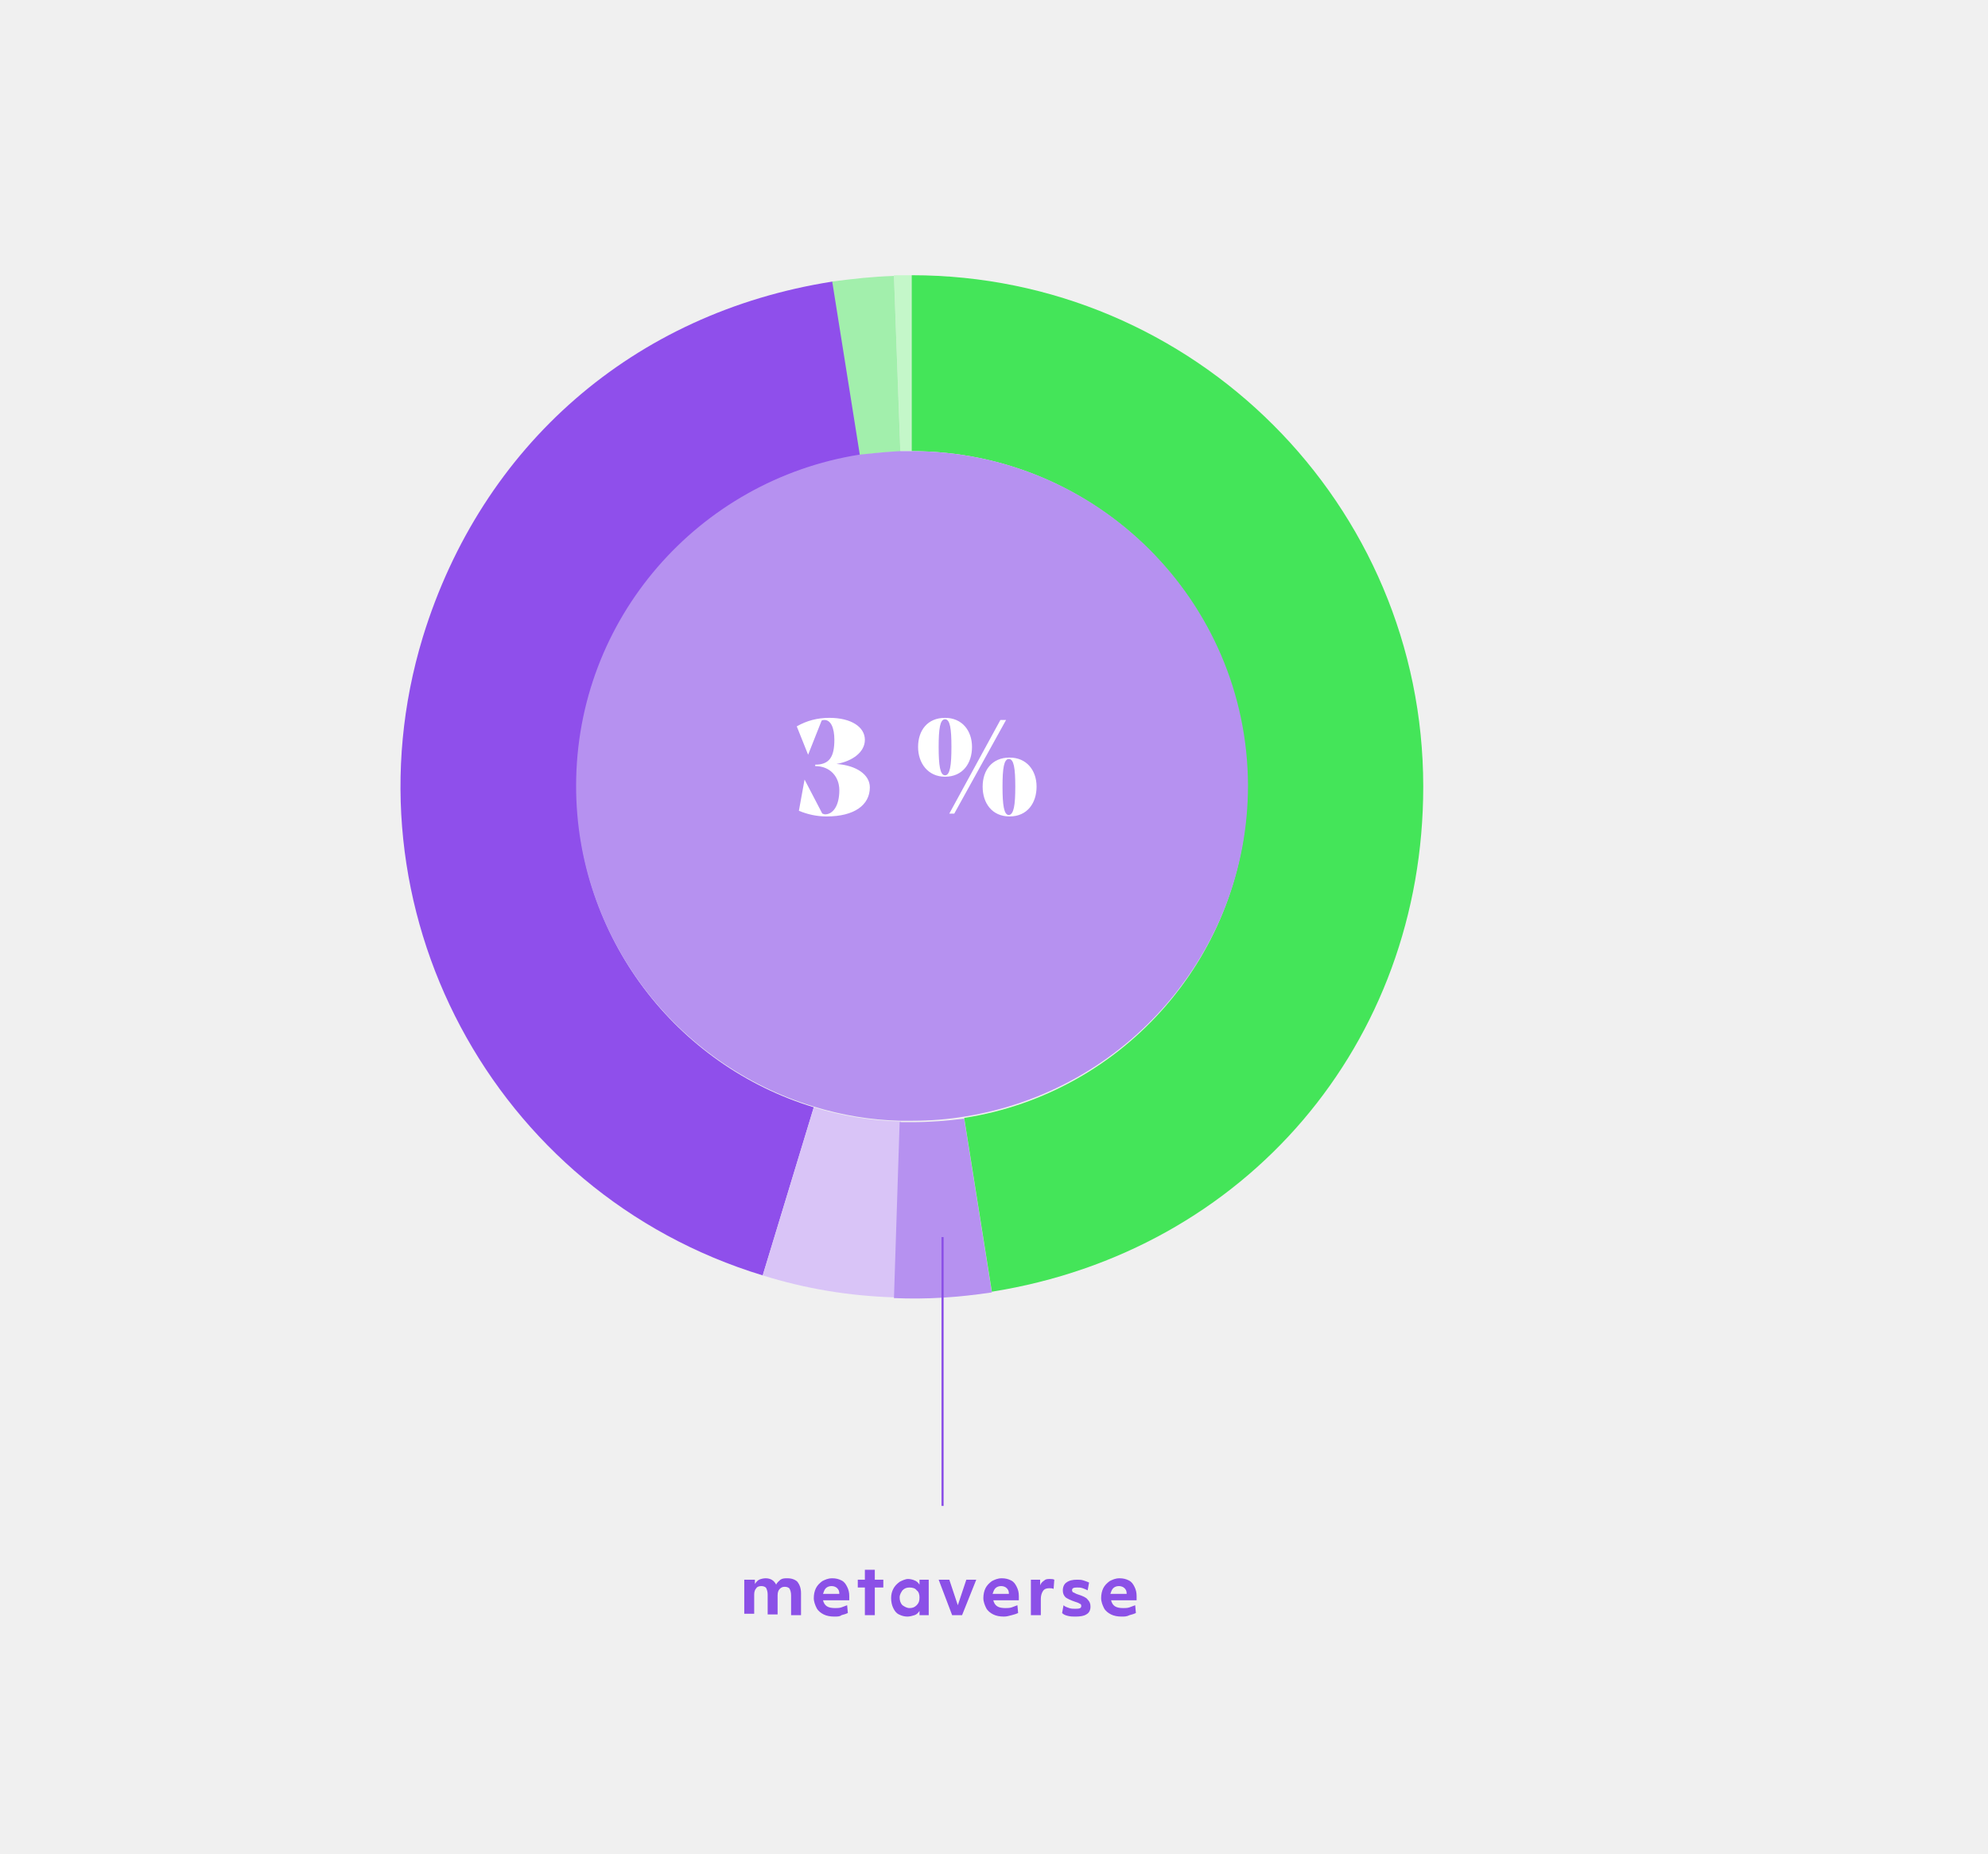
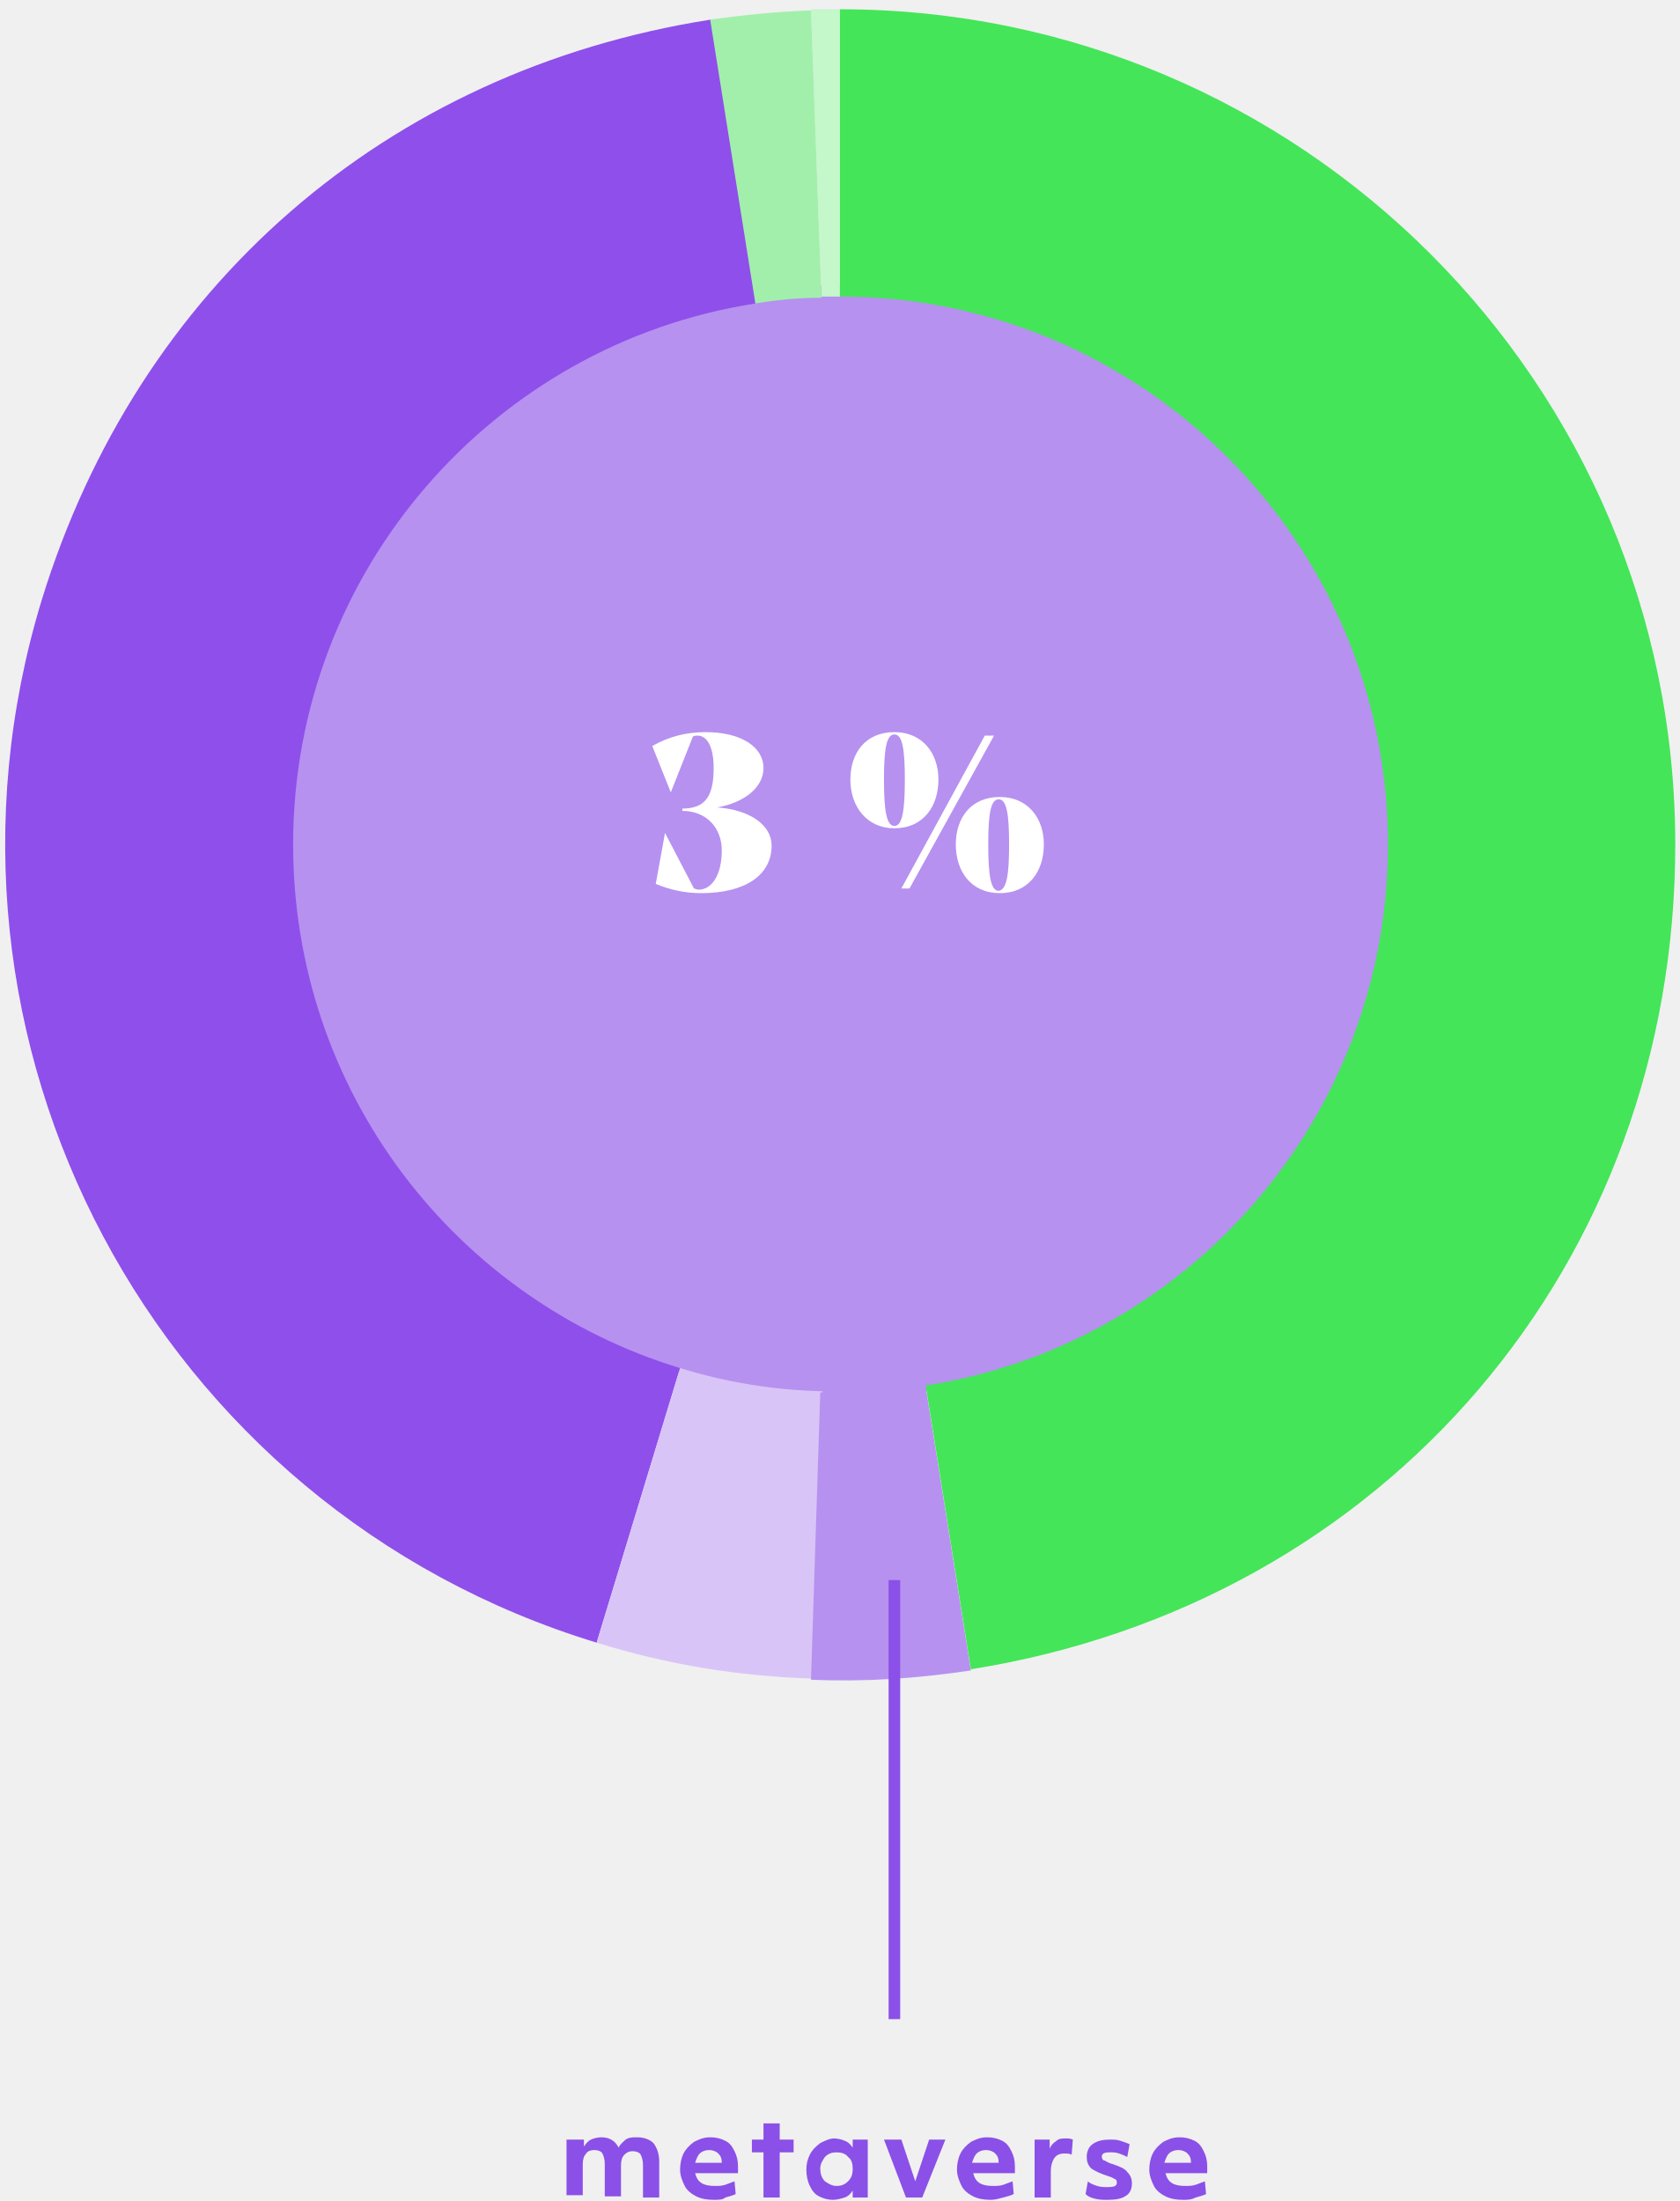
- <svg xmlns="http://www.w3.org/2000/svg" version="1.1" id="Calque_1 sixth" x="0px" y="0px" viewBox="0 0 280.2 261.3" style="enable-background:new 0 0 280.2 261.3;" xml:space="preserve">
-   <style type="text/css">
- 	.st0{fill:#C4F7C9;}
- 	.st1{fill:#A2EFAC;}
- 	.st2{fill:#8F4FEB;}
- 	.st3{fill:#D9C4F7;}
- 	.st4{fill:#B691F0;}
- 	.st5{fill:#44E559;}
- 	.st6{fill:#8B50E7;}
- 	.st7{fill:#FFFFFF;}
- </style>
-   <g>
-     <path class="st0" d="M128.5,63.6V38.8c-0.8,0-1.8,0-2.5,0l0.9,24.8C127.4,63.6,128,63.6,128.5,63.6z" />
-     <path class="st1" d="M126.9,63.7L126,38.9c-3.1,0.1-5.7,0.4-8.8,0.8l3.9,24.5C123,63.9,124.9,63.7,126.9,63.7z" />
-     <path class="st2" d="M81.3,110.9c0-23.6,17.3-43.2,39.9-46.7l-3.9-24.5c-28,4.4-49.4,23.1-57.7,50.1c-11.6,38.1,9.8,78.4,47.9,90   l7.2-23.7C95.3,150.2,81.3,132.2,81.3,110.9z" />
-     <path class="st3" d="M114.7,156.1l-7.2,23.7c6.1,1.9,12.2,2.9,18.6,3.1l0.9-24.8C122.7,158,118.6,157.3,114.7,156.1z" />
-     <path class="st4" d="M128.5,158.2c-0.6,0-1.1,0-1.7,0L126,183c4.7,0.2,9.1-0.1,13.8-0.8l-3.9-24.5   C133.5,158,131.1,158.2,128.5,158.2z" />
-     <path class="st5" d="M128.5,38.8v24.8c26.1,0,47.3,21.2,47.3,47.3c0,23.6-17.3,43.2-39.9,46.7l3.9,24.5c35.8-5.7,60.8-35,60.8-71.2   C200.6,71.1,168.3,38.8,128.5,38.8z" />
-     <path class="st4" d="M128.5,63.6c-0.6,0-1.1,0-1.7,0c-1.9,0.1-3.9,0.3-5.7,0.5c-22.6,3.6-39.9,23.1-39.9,46.7   c0,21.3,14.1,39.3,33.5,45.2c3.9,1.2,8,1.9,12.2,2c0.5,0,1.1,0,1.7,0c2.5,0,5-0.2,7.4-0.6c22.6-3.6,39.9-23.1,39.9-46.7   C175.8,84.8,154.7,63.6,128.5,63.6z" />
-   </g>
-   <g>
-     <g>
-       <path class="st6" d="M105.1,222.7h1.3l0,0.6c0.2-0.3,0.4-0.5,0.6-0.6s0.6-0.2,0.9-0.2c0.7,0,1.2,0.3,1.5,0.9    c0.1-0.3,0.4-0.5,0.6-0.7c0.3-0.2,0.6-0.2,1-0.2c0.6,0,1.1,0.2,1.4,0.5c0.3,0.4,0.5,0.9,0.5,1.6v3.1h-1.4v-2.8    c0-0.4-0.1-0.7-0.2-0.9c-0.1-0.2-0.4-0.3-0.7-0.3c-0.3,0-0.5,0.1-0.7,0.3c-0.2,0.2-0.3,0.5-0.3,0.9v2.7h-1.4v-2.8    c0-0.4-0.1-0.7-0.2-0.9c-0.1-0.2-0.4-0.3-0.7-0.3s-0.6,0.1-0.7,0.3c-0.2,0.2-0.3,0.5-0.3,0.9v2.7h-1.4V222.7z" />
-       <path class="st6" d="M117.6,227.9c-0.6,0-1.1-0.1-1.5-0.3c-0.4-0.2-0.8-0.5-1-0.9c-0.2-0.4-0.4-0.9-0.4-1.4c0-0.5,0.1-1,0.3-1.4    c0.2-0.4,0.5-0.7,0.9-1c0.4-0.2,0.8-0.4,1.4-0.4c0.5,0,0.9,0.1,1.3,0.3c0.4,0.2,0.6,0.5,0.8,0.9c0.2,0.4,0.3,0.8,0.3,1.3    c0,0.2,0,0.4,0,0.6H116c0.2,0.8,0.7,1.1,1.7,1.1c0.3,0,0.6,0,0.9-0.1c0.3-0.1,0.5-0.2,0.8-0.3l0.1,1.1c-0.2,0.1-0.5,0.2-0.9,0.3    C118.4,227.9,118,227.9,117.6,227.9z M118.3,224.7c0-0.4-0.1-0.6-0.3-0.8c-0.2-0.2-0.5-0.3-0.8-0.3c-0.3,0-0.6,0.1-0.8,0.3    c-0.2,0.2-0.3,0.5-0.4,0.8H118.3z" />
-       <path class="st6" d="M121.9,223.8h-1v-1.1h1v-1.4h1.4v1.4h1.2v1.1h-1.2v3.9h-1.4V223.8z" />
-       <path class="st6" d="M127.9,227.9c-0.4,0-0.8-0.1-1.2-0.3c-0.4-0.2-0.6-0.5-0.8-0.9c-0.2-0.4-0.3-0.9-0.3-1.4    c0-0.5,0.1-0.9,0.3-1.3c0.2-0.4,0.5-0.7,0.9-1c0.4-0.2,0.8-0.4,1.2-0.4c0.3,0,0.7,0.1,0.9,0.2c0.3,0.1,0.5,0.3,0.7,0.6l0-0.7h1.3    v5h-1.3l0-0.6c-0.2,0.3-0.4,0.5-0.7,0.6C128.6,227.8,128.2,227.9,127.9,227.9z M128.2,226.7c0.4,0,0.7-0.1,1-0.4    c0.3-0.3,0.4-0.6,0.4-1.1c0-0.4-0.1-0.8-0.4-1c-0.2-0.3-0.6-0.4-1-0.4c-0.4,0-0.7,0.1-1,0.4c-0.2,0.3-0.4,0.6-0.4,1    c0,0.4,0.1,0.8,0.4,1.1C127.5,226.5,127.8,226.7,128.2,226.7z" />
-       <path class="st6" d="M132.3,222.7h1.5l1.2,3.6l1.2-3.6h1.4l-2,5h-1.4L132.3,222.7z" />
-       <path class="st6" d="M141.5,227.9c-0.6,0-1.1-0.1-1.5-0.3c-0.4-0.2-0.8-0.5-1-0.9c-0.2-0.4-0.4-0.9-0.4-1.4c0-0.5,0.1-1,0.3-1.4    c0.2-0.4,0.5-0.7,0.9-1c0.4-0.2,0.8-0.4,1.4-0.4c0.5,0,0.9,0.1,1.3,0.3c0.4,0.2,0.6,0.5,0.8,0.9c0.2,0.4,0.3,0.8,0.3,1.3    c0,0.2,0,0.4,0,0.6h-3.6c0.2,0.8,0.7,1.1,1.7,1.1c0.3,0,0.6,0,0.9-0.1c0.3-0.1,0.5-0.2,0.8-0.3l0.1,1.1c-0.2,0.1-0.5,0.2-0.9,0.3    S141.9,227.9,141.5,227.9z M142.2,224.7c0-0.4-0.1-0.6-0.3-0.8c-0.2-0.2-0.5-0.3-0.8-0.3c-0.3,0-0.6,0.1-0.8,0.3    c-0.2,0.2-0.3,0.5-0.4,0.8H142.2z" />
-       <path class="st6" d="M145.3,222.7h1.3l0,0.8c0.1-0.3,0.3-0.5,0.6-0.7c0.2-0.2,0.5-0.2,0.8-0.2c0.2,0,0.4,0,0.6,0.1l-0.1,1.3    c-0.2-0.1-0.4-0.1-0.6-0.1c-0.4,0-0.7,0.1-0.9,0.4c-0.2,0.3-0.3,0.7-0.3,1.1v2.3h-1.4V222.7z" />
-       <path class="st6" d="M151.6,227.9c-0.4,0-0.7,0-1.1-0.1s-0.6-0.2-0.8-0.4l0.2-1.1c0.2,0.2,0.5,0.3,0.8,0.4    c0.3,0.1,0.6,0.1,0.9,0.1c0.6,0,0.8-0.1,0.8-0.4c0-0.2-0.1-0.3-0.2-0.3c-0.1-0.1-0.4-0.2-0.7-0.3c-0.6-0.2-1-0.4-1.3-0.6    c-0.3-0.3-0.4-0.6-0.4-1c0-0.5,0.2-0.9,0.5-1.1c0.4-0.3,0.9-0.4,1.5-0.4c0.3,0,0.6,0,0.9,0.1c0.3,0.1,0.6,0.2,0.8,0.3l-0.2,1.1    c-0.2-0.1-0.4-0.2-0.7-0.3c-0.3-0.1-0.5-0.1-0.8-0.1c-0.5,0-0.7,0.1-0.7,0.4c0,0.1,0.1,0.3,0.2,0.3s0.3,0.2,0.7,0.3    c0.6,0.2,1.1,0.4,1.3,0.7c0.3,0.3,0.4,0.6,0.4,1c0,0.5-0.2,0.9-0.6,1.1C152.8,227.8,152.3,227.9,151.6,227.9z" />
-       <path class="st6" d="M158.1,227.9c-0.6,0-1.1-0.1-1.5-0.3c-0.4-0.2-0.8-0.5-1-0.9c-0.2-0.4-0.4-0.9-0.4-1.4c0-0.5,0.1-1,0.3-1.4    c0.2-0.4,0.5-0.7,0.9-1c0.4-0.2,0.8-0.4,1.4-0.4c0.5,0,0.9,0.1,1.3,0.3c0.4,0.2,0.6,0.5,0.8,0.9c0.2,0.4,0.3,0.8,0.3,1.3    c0,0.2,0,0.4,0,0.6h-3.6c0.2,0.8,0.7,1.1,1.7,1.1c0.3,0,0.6,0,0.9-0.1c0.3-0.1,0.5-0.2,0.8-0.3l0.1,1.1c-0.2,0.1-0.5,0.2-0.9,0.3    C158.8,227.9,158.5,227.9,158.1,227.9z M158.8,224.7c0-0.4-0.1-0.6-0.3-0.8c-0.2-0.2-0.5-0.3-0.8-0.3c-0.3,0-0.6,0.1-0.8,0.3    c-0.2,0.2-0.3,0.5-0.4,0.8H158.8z" />
+ <svg xmlns="http://www.w3.org/2000/svg" id="METAVERSE" mobilanim="none" width="145px" height="190px" viewBox="0 0 145 190" version="1.1">
+   <g id="Welcome" stroke="none" stroke-width="1" fill="none" fill-rule="evenodd">
+     <g id="INFOGRAPHIE_2.6" fill-rule="nonzero">
+       <g id="Group">
+         <path d="M72.849,24.6 C72.241,24.6 71.734,24.6 71.126,24.6 C69.2,24.702 67.172,24.905 65.348,25.108 C42.437,28.769 24.9,48.6 24.9,72.6 C24.9,94.261 39.194,112.566 58.86,118.566 C62.813,119.786 66.97,120.498 71.227,120.6 C71.734,120.6 72.342,120.6 72.951,120.6 C75.485,120.6 78.019,120.397 80.452,119.99 C103.363,116.329 120.9,96.498 120.9,72.498 C120.799,46.159 99.409,24.6 72.849,24.6 Z" id="Path" fill="#B691F0" />
+         <path d="M72.5,25.6 L72.5,0.8 C71.7,0.8 70.7,0.8 70,0.8 L70.9,25.6 C71.4,25.6 72,25.6 72.5,25.6 Z" id="Path" fill="#C4F7C9" />
+         <path d="M70.9,25.7 L70,0.9 C66.9,1 64.3,1.3 61.2,1.7 L65.1,26.2 C67,25.9 68.9,25.7 70.9,25.7 Z" id="Path" fill="#A2EFAC" />
+         <path d="M25.3,72.9 C25.3,49.3 42.6,29.7 65.2,26.2 L61.3,1.7 C33.3,6.1 11.9,24.8 3.6,51.8 C-8,89.9 13.4,130.2 51.5,141.8 L58.7,118.1 C39.3,112.2 25.3,94.2 25.3,72.9 Z" id="Path" fill="#8F4FEB" />
+         <path d="M58.7,118.1 L51.5,141.8 C57.6,143.7 63.7,144.7 70.1,144.9 L71,120.1 C66.7,120 62.6,119.3 58.7,118.1 Z" id="Path" fill="#D9C4F7" />
+         <path d="M72.5,120.2 C71.9,120.2 71.4,120.2 70.8,120.2 L70,145 C74.7,145.2 79.1,144.9 83.8,144.2 L79.9,119.7 C77.5,120 75.1,120.2 72.5,120.2 Z" id="Path" fill="#B691F0" />
+         <path d="M72.5,0.8 L72.5,25.6 C98.6,25.6 119.8,46.8 119.8,72.9 C119.8,96.5 102.5,116.1 79.9,119.6 L83.8,144.1 C119.6,138.4 144.6,109.1 144.6,72.9 C144.6,33.1 112.3,0.8 72.5,0.8 Z" id="Path" fill="#44E559" />
+       </g>
+       <g id="Group" transform="translate(48, 183)" fill="#8B50E7">
+         <path d="M1.1,1.7 L2.4,1.7 L2.4,2.3 C2.6,2 2.8,1.8 3,1.7 C3.2,1.6 3.6,1.5 3.9,1.5 C4.6,1.5 5.1,1.8 5.4,2.4 C5.5,2.1 5.8,1.9 6,1.7 C6.3,1.5 6.6,1.5 7,1.5 C7.6,1.5 8.1,1.7 8.4,2 C8.7,2.4 8.9,2.9 8.9,3.6 L8.9,6.7 L7.5,6.7 L7.5,3.9 C7.5,3.5 7.4,3.2 7.3,3 C7.2,2.8 6.9,2.7 6.6,2.7 C6.3,2.7 6.1,2.8 5.9,3 C5.7,3.2 5.6,3.5 5.6,3.9 L5.6,6.6 L4.2,6.6 L4.2,3.8 C4.2,3.4 4.1,3.1 4,2.9 C3.9,2.7 3.6,2.6 3.3,2.6 C3,2.6 2.7,2.7 2.6,2.9 C2.4,3.1 2.3,3.4 2.3,3.8 L2.3,6.5 L0.9,6.5 L0.9,1.7 L1.1,1.7 Z" id="Path" />
+         <path d="M13.6,6.9 C13,6.9 12.5,6.8 12.1,6.6 C11.7,6.4 11.3,6.1 11.1,5.7 C10.9,5.3 10.7,4.8 10.7,4.3 C10.7,3.8 10.8,3.3 11,2.9 C11.2,2.5 11.5,2.2 11.9,1.9 C12.3,1.7 12.7,1.5 13.3,1.5 C13.8,1.5 14.2,1.6 14.6,1.8 C15,2 15.2,2.3 15.4,2.7 C15.6,3.1 15.7,3.5 15.7,4 C15.7,4.2 15.7,4.4 15.7,4.6 L12,4.6 C12.2,5.4 12.7,5.7 13.7,5.7 C14,5.7 14.3,5.7 14.6,5.6 C14.9,5.5 15.1,5.4 15.4,5.3 L15.5,6.4 C15.3,6.5 15,6.6 14.6,6.7 C14.4,6.9 14,6.9 13.6,6.9 Z M14.3,3.7 C14.3,3.3 14.2,3.1 14,2.9 C13.8,2.7 13.5,2.6 13.2,2.6 C12.9,2.6 12.6,2.7 12.4,2.9 C12.2,3.1 12.1,3.4 12,3.7 L14.3,3.7 Z" id="Shape" />
+         <polygon id="Path" points="17.9 2.8 16.9 2.8 16.9 1.7 17.9 1.7 17.9 0.3 19.3 0.3 19.3 1.7 20.5 1.7 20.5 2.8 19.3 2.8 19.3 6.7 17.9 6.7" />
+         <path d="M23.9,6.9 C23.5,6.9 23.1,6.8 22.7,6.6 C22.3,6.4 22.1,6.1 21.9,5.7 C21.7,5.3 21.6,4.8 21.6,4.3 C21.6,3.8 21.7,3.4 21.9,3 C22.1,2.6 22.4,2.3 22.8,2 C23.2,1.8 23.6,1.6 24,1.6 C24.3,1.6 24.7,1.7 24.9,1.8 C25.2,1.9 25.4,2.1 25.6,2.4 L25.6,1.7 L26.9,1.7 L26.9,6.7 L25.6,6.7 L25.6,6.1 C25.4,6.4 25.2,6.6 24.9,6.7 C24.6,6.8 24.2,6.9 23.9,6.9 Z M24.2,5.7 C24.6,5.7 24.9,5.6 25.2,5.3 C25.5,5 25.6,4.7 25.6,4.2 C25.6,3.8 25.5,3.4 25.2,3.2 C25,2.9 24.6,2.8 24.2,2.8 C23.8,2.8 23.5,2.9 23.2,3.2 C23,3.5 22.8,3.8 22.8,4.2 C22.8,4.6 22.9,5 23.2,5.3 C23.5,5.5 23.8,5.7 24.2,5.7 Z" id="Shape" />
+         <polygon id="Path" points="28.3 1.7 29.8 1.7 31 5.3 32.2 1.7 33.6 1.7 31.6 6.7 30.2 6.7" />
+         <path d="M37.5,6.9 C36.9,6.9 36.4,6.8 36,6.6 C35.6,6.4 35.2,6.1 35,5.7 C34.8,5.3 34.6,4.8 34.6,4.3 C34.6,3.8 34.7,3.3 34.9,2.9 C35.1,2.5 35.4,2.2 35.8,1.9 C36.2,1.7 36.6,1.5 37.2,1.5 C37.7,1.5 38.1,1.6 38.5,1.8 C38.9,2 39.1,2.3 39.3,2.7 C39.5,3.1 39.6,3.5 39.6,4 C39.6,4.2 39.6,4.4 39.6,4.6 L36,4.6 C36.2,5.4 36.7,5.7 37.7,5.7 C38,5.7 38.3,5.7 38.6,5.6 C38.9,5.5 39.1,5.4 39.4,5.3 L39.5,6.4 C39.3,6.5 39,6.6 38.6,6.7 C38.2,6.8 37.9,6.9 37.5,6.9 Z M38.2,3.7 C38.2,3.3 38.1,3.1 37.9,2.9 C37.7,2.7 37.4,2.6 37.1,2.6 C36.8,2.6 36.5,2.7 36.3,2.9 C36.1,3.1 36,3.4 35.9,3.7 L38.2,3.7 Z" id="Shape" />
+         <path d="M41.3,1.7 L42.6,1.7 L42.6,2.5 C42.7,2.2 42.9,2 43.2,1.8 C43.4,1.6 43.7,1.6 44,1.6 C44.2,1.6 44.4,1.6 44.6,1.7 L44.5,3 C44.3,2.9 44.1,2.9 43.9,2.9 C43.5,2.9 43.2,3 43,3.3 C42.8,3.6 42.7,4 42.7,4.4 L42.7,6.7 L41.3,6.7 L41.3,1.7 Z" id="Path" />
+         <path d="M47.6,6.9 C47.2,6.9 46.9,6.9 46.5,6.8 C46.1,6.7 45.9,6.6 45.7,6.4 L45.9,5.3 C46.1,5.5 46.4,5.6 46.7,5.7 C47,5.8 47.3,5.8 47.6,5.8 C48.2,5.8 48.4,5.7 48.4,5.4 C48.4,5.2 48.3,5.1 48.2,5.1 C48.1,5 47.8,4.9 47.5,4.8 C46.9,4.6 46.5,4.4 46.2,4.2 C45.9,3.9 45.8,3.6 45.8,3.2 C45.8,2.7 46,2.3 46.3,2.1 C46.7,1.8 47.2,1.7 47.8,1.7 C48.1,1.7 48.4,1.7 48.7,1.8 C49,1.9 49.3,2 49.5,2.1 L49.3,3.2 C49.1,3.1 48.9,3 48.6,2.9 C48.3,2.8 48.1,2.8 47.8,2.8 C47.3,2.8 47.1,2.9 47.1,3.2 C47.1,3.3 47.2,3.5 47.3,3.5 C47.4,3.5 47.6,3.7 48,3.8 C48.6,4 49.1,4.2 49.3,4.5 C49.6,4.8 49.7,5.1 49.7,5.5 C49.7,6 49.5,6.4 49.1,6.6 C48.8,6.8 48.3,6.9 47.6,6.9 Z" id="Path" />
+         <path d="M54.1,6.9 C53.5,6.9 53,6.8 52.6,6.6 C52.2,6.4 51.8,6.1 51.6,5.7 C51.4,5.3 51.2,4.8 51.2,4.3 C51.2,3.8 51.3,3.3 51.5,2.9 C51.7,2.5 52,2.2 52.4,1.9 C52.8,1.7 53.2,1.5 53.8,1.5 C54.3,1.5 54.7,1.6 55.1,1.8 C55.5,2 55.7,2.3 55.9,2.7 C56.1,3.1 56.2,3.5 56.2,4 C56.2,4.2 56.2,4.4 56.2,4.6 L52.6,4.6 C52.8,5.4 53.3,5.7 54.3,5.7 C54.6,5.7 54.9,5.7 55.2,5.6 C55.5,5.5 55.7,5.4 56,5.3 L56.1,6.4 C55.9,6.5 55.6,6.6 55.2,6.7 C54.8,6.9 54.5,6.9 54.1,6.9 Z M54.8,3.7 C54.8,3.3 54.7,3.1 54.5,2.9 C54.3,2.7 54,2.6 53.7,2.6 C53.4,2.6 53.1,2.7 52.9,2.9 C52.7,3.1 52.6,3.4 52.5,3.7 L54.8,3.7 Z" id="Shape" />
+       </g>
+       <g id="Group" transform="translate(56, 63)" fill="#FFFFFF">
+         <path d="M10.6,10 C10.6,12.5 8.4,14.1 4.5,14.1 C3.1,14.1 1.8,13.8 0.6,13.3 L1.4,8.9 L1.4,8.9 L3.9,13.7 C4,13.7 4.1,13.8 4.3,13.8 C5.4,13.8 6.3,12.6 6.3,10.4 C6.3,8.5 5,7 2.9,7 L2.9,6.8 C4.9,6.8 5.6,5.7 5.6,3.3 C5.6,1.6 5.1,0.5 4.2,0.5 C4.1,0.5 3.9,0.5 3.8,0.6 L1.9,5.4 L1.9,5.4 L0.3,1.4 C1.7,0.6 3.2,0.2 4.9,0.2 C8,0.2 9.9,1.5 9.9,3.3 C9.9,5 8.2,6.3 5.9,6.7 C8.7,6.9 10.6,8.2 10.6,10 Z" id="Path" />
+         <path d="M17.4,4.3 C17.4,2 18.7,0.2 21.2,0.2 C23.6,0.2 25,2 25,4.3 C25,6.6 23.7,8.5 21.2,8.5 C18.8,8.5 17.4,6.6 17.4,4.3 Z M22.1,4.3 C22.1,1.7 21.9,0.4 21.2,0.4 C20.5,0.4 20.3,1.7 20.3,4.3 C20.3,6.9 20.5,8.3 21.2,8.3 C21.9,8.3 22.1,6.9 22.1,4.3 Z M29,0.5 L29.8,0.5 L22.5,13.7 L21.8,13.7 L29,0.5 Z M26.5,9.9 C26.5,7.6 27.8,5.8 30.3,5.8 C32.7,5.8 34.1,7.6 34.1,9.9 C34.1,12.2 32.8,14.1 30.3,14.1 C27.8,14.1 26.5,12.2 26.5,9.9 Z M31.1,9.9 C31.1,7.3 30.9,6 30.2,6 C29.5,6 29.3,7.3 29.3,9.9 C29.3,12.5 29.5,13.9 30.2,13.9 C30.9,13.8 31.1,12.5 31.1,9.9 Z" id="Shape" />
+       </g>
+       <rect id="Rectangle" fill="#8B50E7" x="76.7" y="136.4" width="1" height="37.9" />
    </g>
  </g>
-   <g>
-     <g>
-       <path class="st7" d="M122.6,111c0,2.5-2.2,4.1-6.1,4.1c-1.4,0-2.7-0.3-3.9-0.8l0.8-4.4h0l2.5,4.8c0.1,0,0.2,0.1,0.4,0.1    c1.1,0,2-1.2,2-3.4c0-1.9-1.3-3.4-3.4-3.4v-0.2c2,0,2.7-1.1,2.7-3.5c0-1.7-0.5-2.8-1.4-2.8c-0.1,0-0.3,0-0.4,0.1l-1.9,4.8h0    l-1.6-4c1.4-0.8,2.9-1.2,4.6-1.2c3.1,0,5,1.3,5,3.1c0,1.7-1.7,3-4,3.4C120.7,107.9,122.6,109.2,122.6,111z" />
-       <path class="st7" d="M129.4,105.3c0-2.3,1.3-4.1,3.8-4.1c2.4,0,3.8,1.8,3.8,4.1c0,2.3-1.3,4.2-3.8,4.2    C130.8,109.5,129.4,107.6,129.4,105.3z M134.1,105.3c0-2.6-0.2-3.9-0.9-3.9c-0.7,0-0.9,1.3-0.9,3.9c0,2.6,0.2,4,0.9,4    C133.9,109.3,134.1,107.9,134.1,105.3z M141,101.5h0.8l-7.3,13.2h-0.7L141,101.5z M138.5,110.9c0-2.3,1.3-4.1,3.8-4.1    c2.4,0,3.8,1.8,3.8,4.1c0,2.3-1.3,4.2-3.8,4.2C139.8,115.1,138.5,113.2,138.5,110.9z M143.1,110.9c0-2.6-0.2-3.9-0.9-3.9    c-0.7,0-0.9,1.3-0.9,3.9c0,2.6,0.2,4,0.9,4C142.9,114.8,143.1,113.5,143.1,110.9z" />
-     </g>
-   </g>
-   <rect x="132.7" y="174.4" class="st6" width="0.3" height="37.9" />
</svg>
